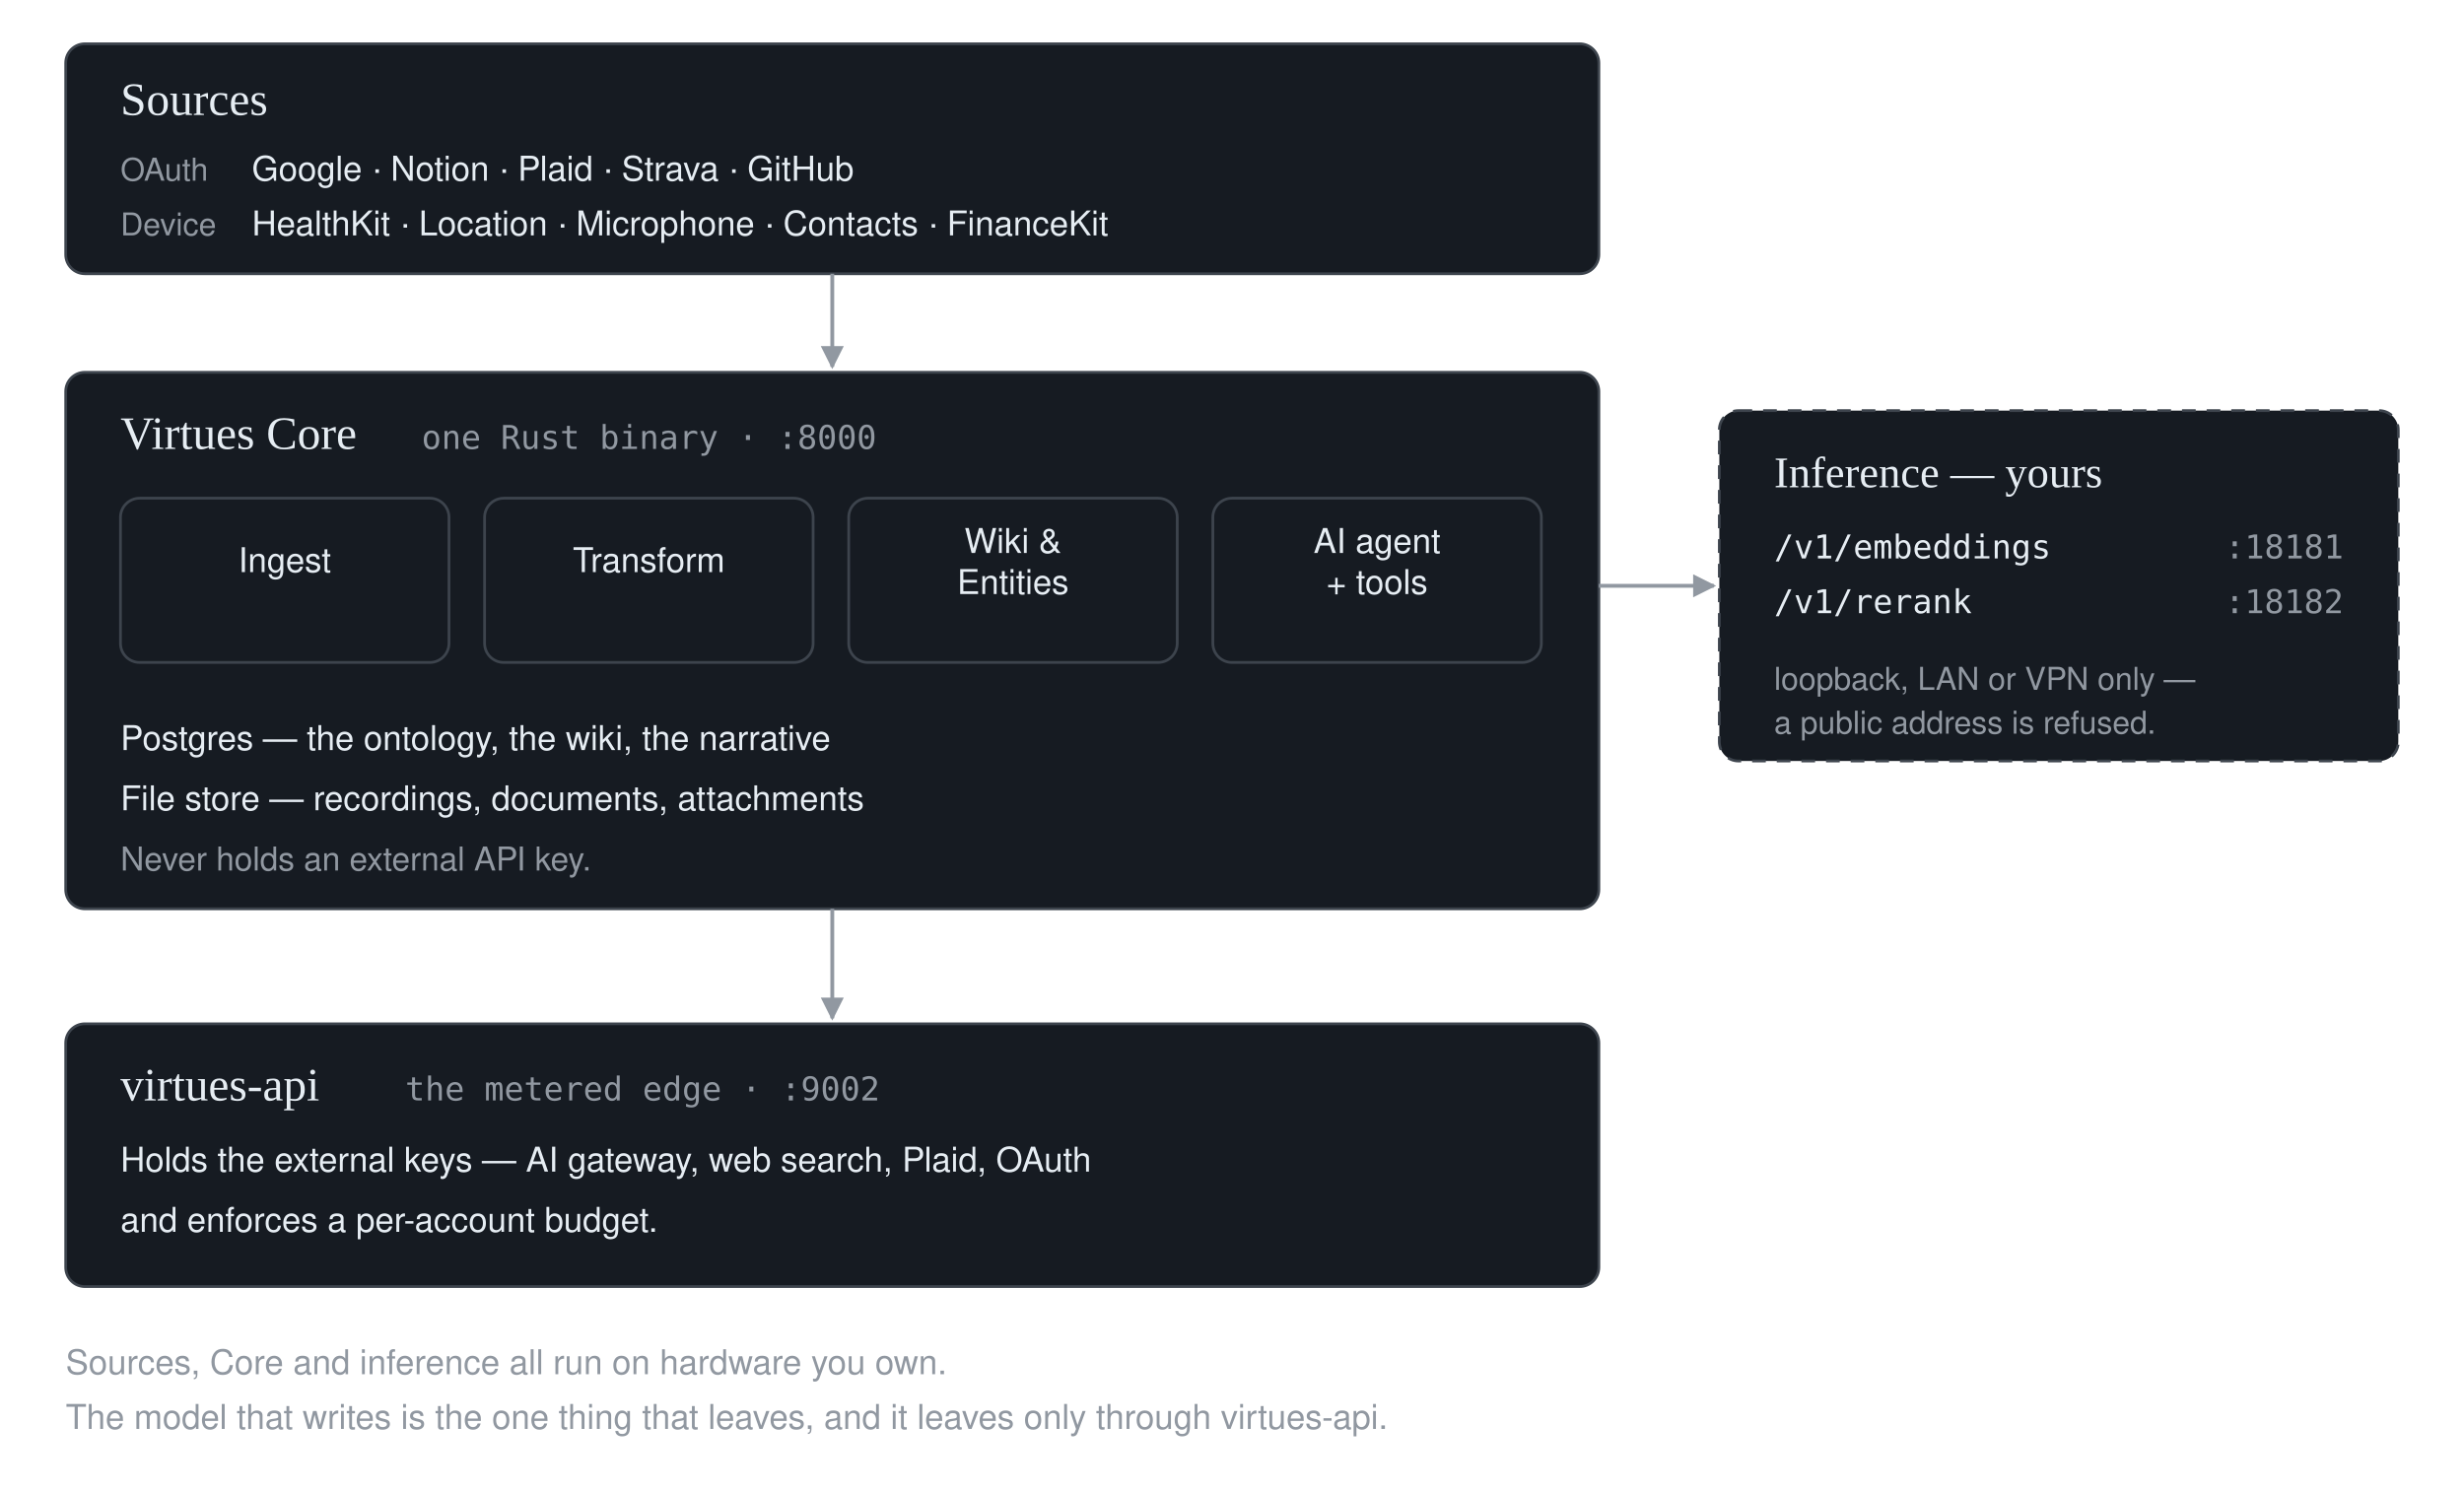
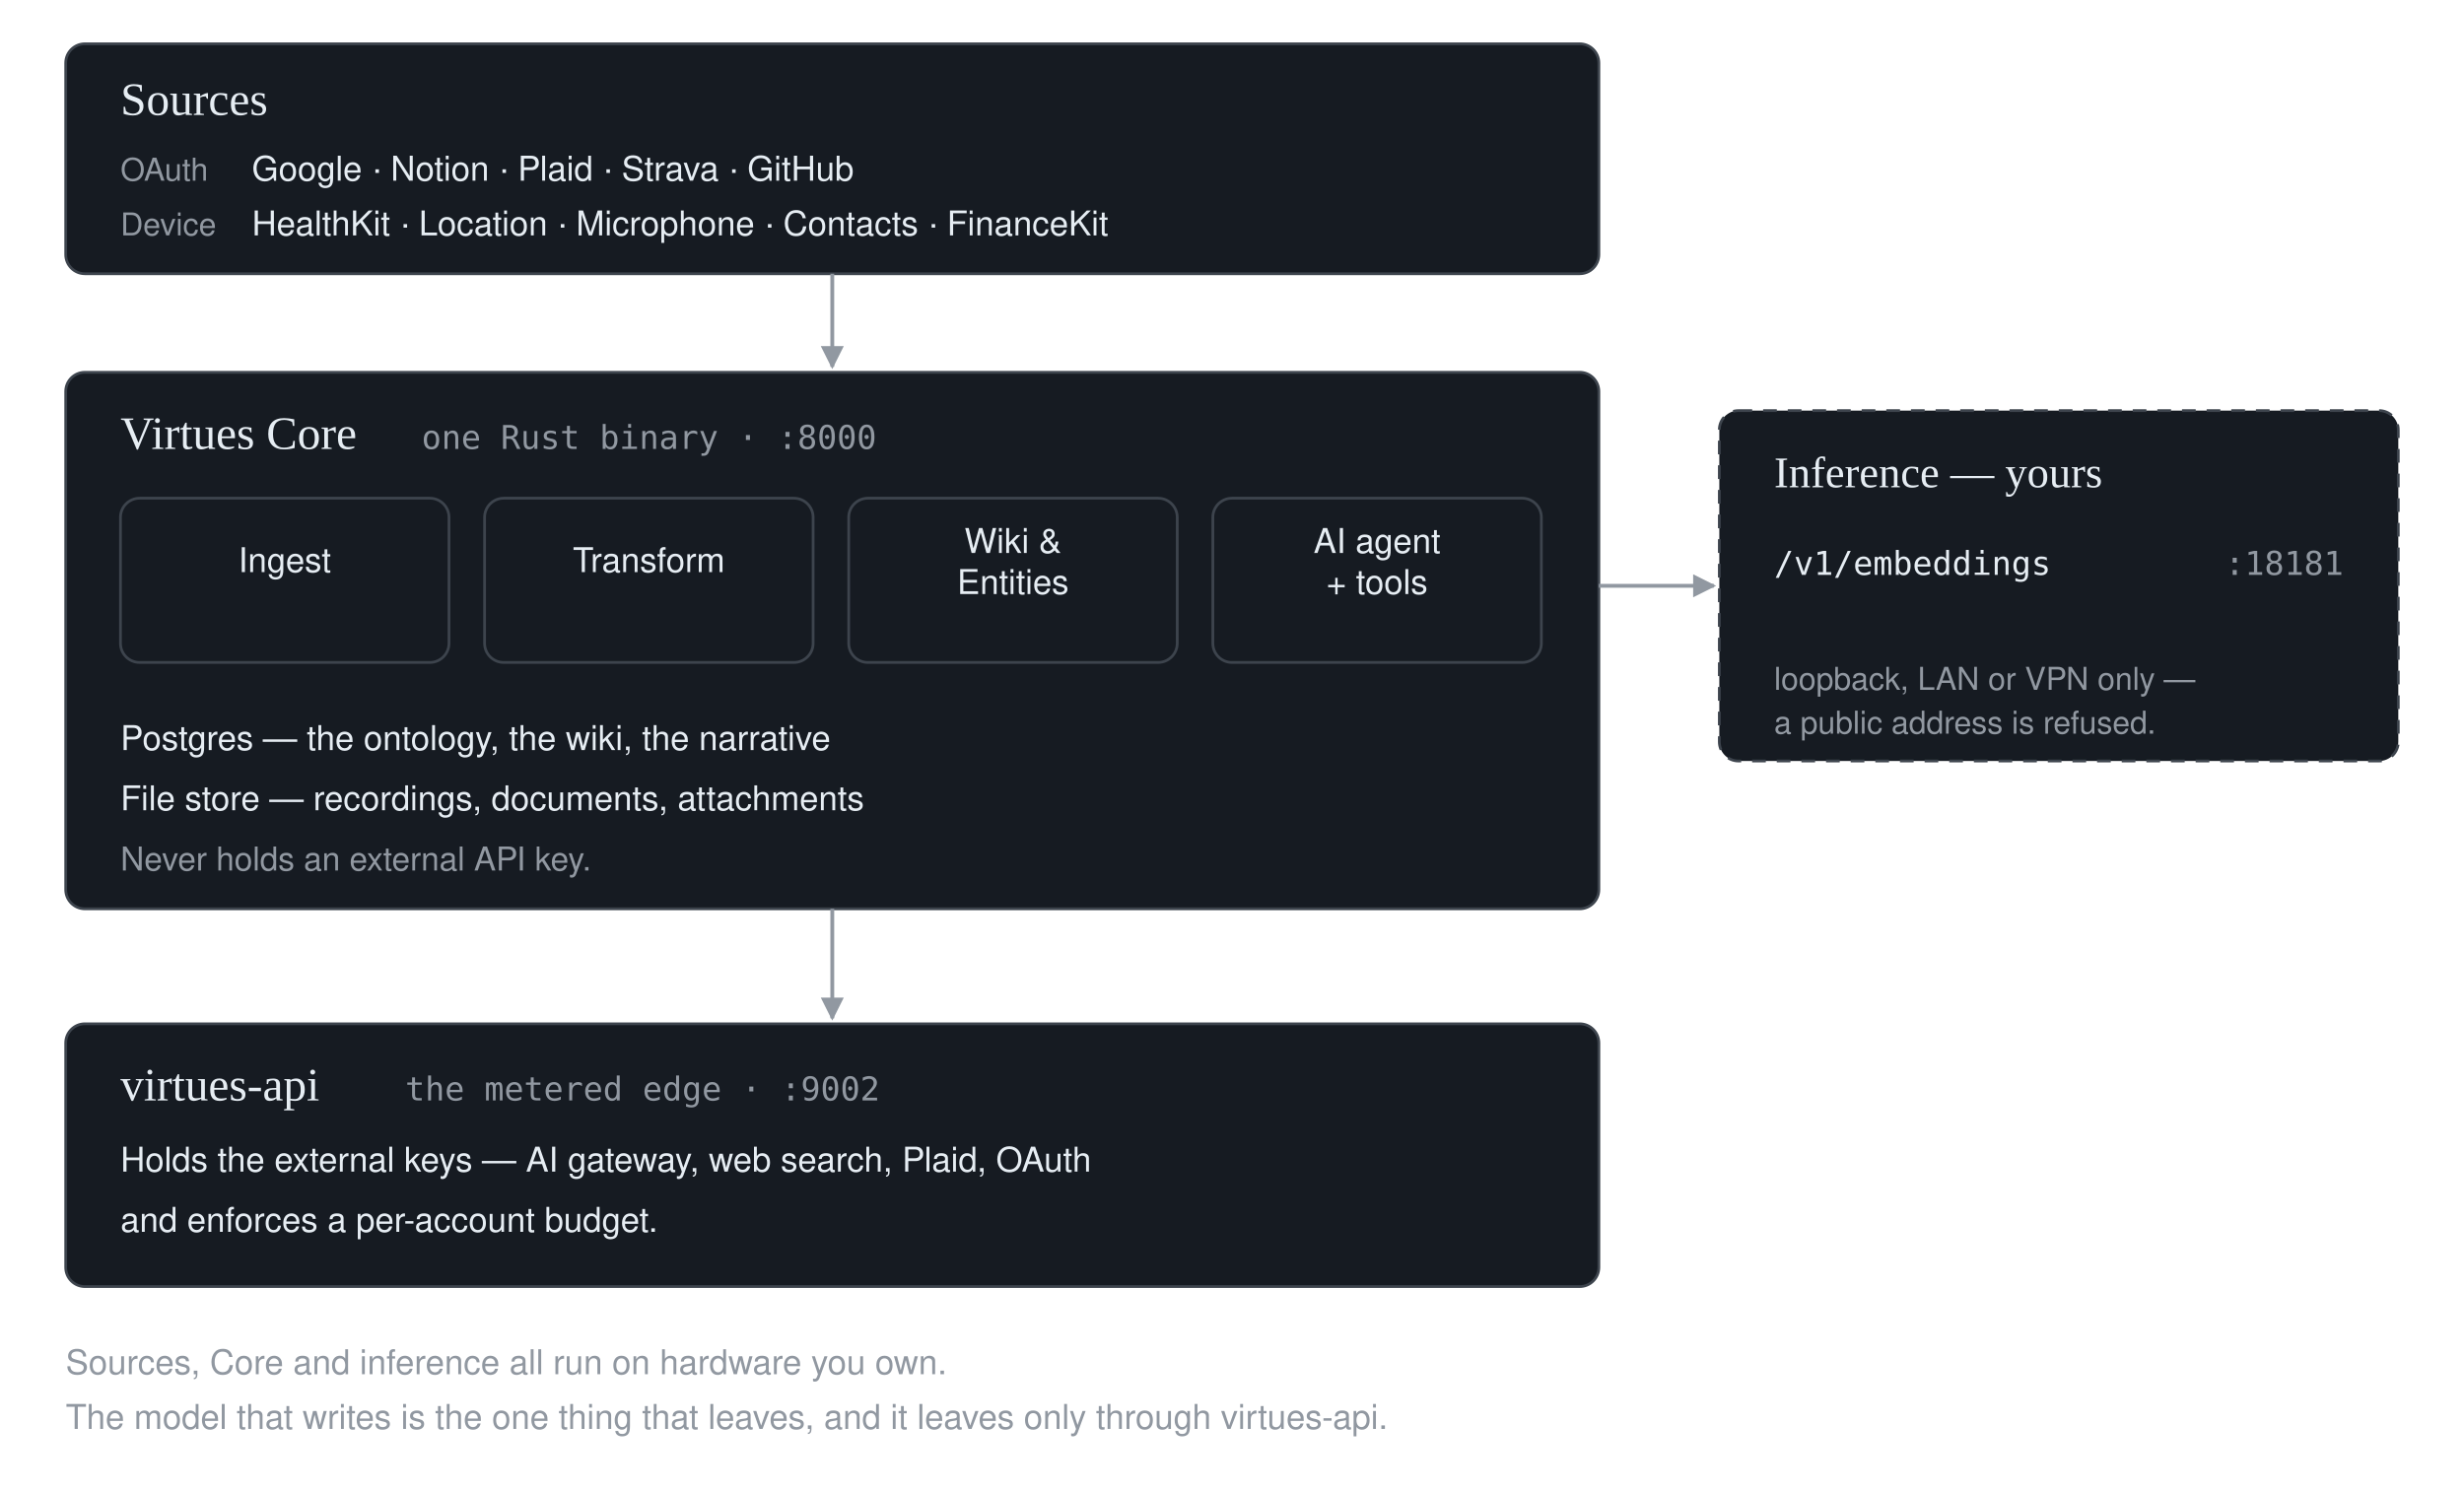
- <svg xmlns="http://www.w3.org/2000/svg" width="900" height="545" viewBox="0 0 900 545" role="img" aria-label="Virtues architecture: sources flow into Virtues Core on port 8000, which uses your own inference endpoints on ports 18181 and 18182 and reaches external providers only through the virtues-api proxy on port 9002.">
+ <svg xmlns="http://www.w3.org/2000/svg" width="900" height="545" viewBox="0 0 900 545" role="img" aria-label="Virtues architecture: sources flow into Virtues Core on port 8000, which uses your own embedding endpoint on port 18181 and reaches external providers only through the virtues-api proxy on port 9002.">
  <defs>
    <marker id="a" viewBox="0 0 10 10" refX="9" refY="5" markerWidth="6" markerHeight="6" orient="auto">
      <path d="M0 0L10 5L0 10z" fill="#9198a1" />
    </marker>
  </defs>
  <rect x="24" y="16" width="560" height="84" rx="7" fill="#161b22" stroke="#3d444d" stroke-width="1" />
  <text x="44" y="42" font-family="'Times New Roman', Times, serif" font-size="17" font-weight="400" fill="#e6edf3" text-anchor="start">Sources</text>
  <text x="44" y="66" font-family="-apple-system, BlinkMacSystemFont, 'Segoe UI', Helvetica, Arial, sans-serif" font-size="11.5" font-weight="400" fill="#9198a1" text-anchor="start">OAuth</text>
  <text x="92" y="66" font-family="-apple-system, BlinkMacSystemFont, 'Segoe UI', Helvetica, Arial, sans-serif" font-size="12.5" font-weight="400" fill="#e6edf3" text-anchor="start">Google · Notion · Plaid · Strava · GitHub</text>
  <text x="44" y="86" font-family="-apple-system, BlinkMacSystemFont, 'Segoe UI', Helvetica, Arial, sans-serif" font-size="11.5" font-weight="400" fill="#9198a1" text-anchor="start">Device</text>
  <text x="92" y="86" font-family="-apple-system, BlinkMacSystemFont, 'Segoe UI', Helvetica, Arial, sans-serif" font-size="12.5" font-weight="400" fill="#e6edf3" text-anchor="start">HealthKit · Location · Microphone · Contacts · FinanceKit</text>
  <line x1="304" y1="100" x2="304" y2="134" stroke="#9198a1" stroke-width="1.4" marker-end="url(#a)" />
  <rect x="24" y="136" width="560" height="196" rx="7" fill="#161b22" stroke="#3d444d" stroke-width="1" />
  <text x="44" y="164" font-family="'Times New Roman', Times, serif" font-size="17" font-weight="400" fill="#e6edf3" text-anchor="start">Virtues Core</text>
  <text x="154" y="164" font-family="ui-monospace, SFMono-Regular, Menlo, monospace" font-size="12" font-weight="400" fill="#9198a1" text-anchor="start">one Rust binary · :8000</text>
  <rect x="44" y="182" width="120" height="60" rx="7" fill="#161b22" stroke="#3d444d" stroke-width="1" />
  <text x="104" y="209" font-family="-apple-system, BlinkMacSystemFont, 'Segoe UI', Helvetica, Arial, sans-serif" font-size="12.5" font-weight="400" fill="#e6edf3" text-anchor="middle">Ingest</text>
  <rect x="177" y="182" width="120" height="60" rx="7" fill="#161b22" stroke="#3d444d" stroke-width="1" />
  <text x="237" y="209" font-family="-apple-system, BlinkMacSystemFont, 'Segoe UI', Helvetica, Arial, sans-serif" font-size="12.5" font-weight="400" fill="#e6edf3" text-anchor="middle">Transform</text>
  <rect x="310" y="182" width="120" height="60" rx="7" fill="#161b22" stroke="#3d444d" stroke-width="1" />
  <text x="370" y="202" font-family="-apple-system, BlinkMacSystemFont, 'Segoe UI', Helvetica, Arial, sans-serif" font-size="12.5" font-weight="400" fill="#e6edf3" text-anchor="middle">Wiki &amp;</text>
  <text x="370" y="217" font-family="-apple-system, BlinkMacSystemFont, 'Segoe UI', Helvetica, Arial, sans-serif" font-size="12.5" font-weight="400" fill="#e6edf3" text-anchor="middle">Entities</text>
  <rect x="443" y="182" width="120" height="60" rx="7" fill="#161b22" stroke="#3d444d" stroke-width="1" />
  <text x="503" y="202" font-family="-apple-system, BlinkMacSystemFont, 'Segoe UI', Helvetica, Arial, sans-serif" font-size="12.5" font-weight="400" fill="#e6edf3" text-anchor="middle">AI agent</text>
  <text x="503" y="217" font-family="-apple-system, BlinkMacSystemFont, 'Segoe UI', Helvetica, Arial, sans-serif" font-size="12.5" font-weight="400" fill="#e6edf3" text-anchor="middle">+ tools</text>
  <text x="44" y="274" font-family="-apple-system, BlinkMacSystemFont, 'Segoe UI', Helvetica, Arial, sans-serif" font-size="12.5" font-weight="400" fill="#e6edf3" text-anchor="start">Postgres — the ontology, the wiki, the narrative</text>
  <text x="44" y="296" font-family="-apple-system, BlinkMacSystemFont, 'Segoe UI', Helvetica, Arial, sans-serif" font-size="12.5" font-weight="400" fill="#e6edf3" text-anchor="start">File store — recordings, documents, attachments</text>
  <text x="44" y="318" font-family="-apple-system, BlinkMacSystemFont, 'Segoe UI', Helvetica, Arial, sans-serif" font-size="12" font-weight="400" fill="#9198a1" text-anchor="start">Never holds an external API key.</text>
  <line x1="584" y1="214" x2="626" y2="214" stroke="#9198a1" stroke-width="1.4" marker-end="url(#a)" />
  <rect x="628" y="150" width="248" height="128" rx="7" fill="#161b22" stroke="#3d444d" stroke-width="1" stroke-dasharray="5 4" />
  <text x="648" y="178" font-family="'Times New Roman', Times, serif" font-size="16" font-weight="400" fill="#e6edf3" text-anchor="start">Inference — yours</text>
-   <text x="648" y="204" font-family="ui-monospace, SFMono-Regular, Menlo, monospace" font-size="12" font-weight="400" fill="#e6edf3" text-anchor="start">/v1/embeddings</text>
-   <text x="856" y="204" font-family="ui-monospace, SFMono-Regular, Menlo, monospace" font-size="12" font-weight="400" fill="#9198a1" text-anchor="end">:18181</text>
-   <text x="648" y="224" font-family="ui-monospace, SFMono-Regular, Menlo, monospace" font-size="12" font-weight="400" fill="#e6edf3" text-anchor="start">/v1/rerank</text>
-   <text x="856" y="224" font-family="ui-monospace, SFMono-Regular, Menlo, monospace" font-size="12" font-weight="400" fill="#9198a1" text-anchor="end">:18182</text>
+   <text x="648" y="210" font-family="ui-monospace, SFMono-Regular, Menlo, monospace" font-size="12" font-weight="400" fill="#e6edf3" text-anchor="start">/v1/embeddings</text>
+   <text x="856" y="210" font-family="ui-monospace, SFMono-Regular, Menlo, monospace" font-size="12" font-weight="400" fill="#9198a1" text-anchor="end">:18181</text>
  <text x="648" y="252" font-family="-apple-system, BlinkMacSystemFont, 'Segoe UI', Helvetica, Arial, sans-serif" font-size="11.5" font-weight="400" fill="#9198a1" text-anchor="start">loopback, LAN or VPN only —</text>
  <text x="648" y="268" font-family="-apple-system, BlinkMacSystemFont, 'Segoe UI', Helvetica, Arial, sans-serif" font-size="11.5" font-weight="400" fill="#9198a1" text-anchor="start">a public address is refused.</text>
  <line x1="304" y1="332" x2="304" y2="372" stroke="#9198a1" stroke-width="1.4" marker-end="url(#a)" />
  <rect x="24" y="374" width="560" height="96" rx="7" fill="#161b22" stroke="#3d444d" stroke-width="1" />
  <text x="44" y="402" font-family="'Times New Roman', Times, serif" font-size="17" font-weight="400" fill="#e6edf3" text-anchor="start">virtues-api</text>
  <text x="148" y="402" font-family="ui-monospace, SFMono-Regular, Menlo, monospace" font-size="12" font-weight="400" fill="#9198a1" text-anchor="start">the metered edge · :9002</text>
  <text x="44" y="428" font-family="-apple-system, BlinkMacSystemFont, 'Segoe UI', Helvetica, Arial, sans-serif" font-size="12.5" font-weight="400" fill="#e6edf3" text-anchor="start">Holds the external keys — AI gateway, web search, Plaid, OAuth</text>
  <text x="44" y="450" font-family="-apple-system, BlinkMacSystemFont, 'Segoe UI', Helvetica, Arial, sans-serif" font-size="12.5" font-weight="400" fill="#e6edf3" text-anchor="start">and enforces a per-account budget.</text>
  <text x="24" y="502" font-family="-apple-system, BlinkMacSystemFont, 'Segoe UI', Helvetica, Arial, sans-serif" font-size="12.5" font-weight="400" fill="#9198a1" text-anchor="start">Sources, Core and inference all run on hardware you own.</text>
  <text x="24" y="522" font-family="-apple-system, BlinkMacSystemFont, 'Segoe UI', Helvetica, Arial, sans-serif" font-size="12.5" font-weight="400" fill="#9198a1" text-anchor="start">The model that writes is the one thing that leaves, and it leaves only through virtues-api.</text>
</svg>
